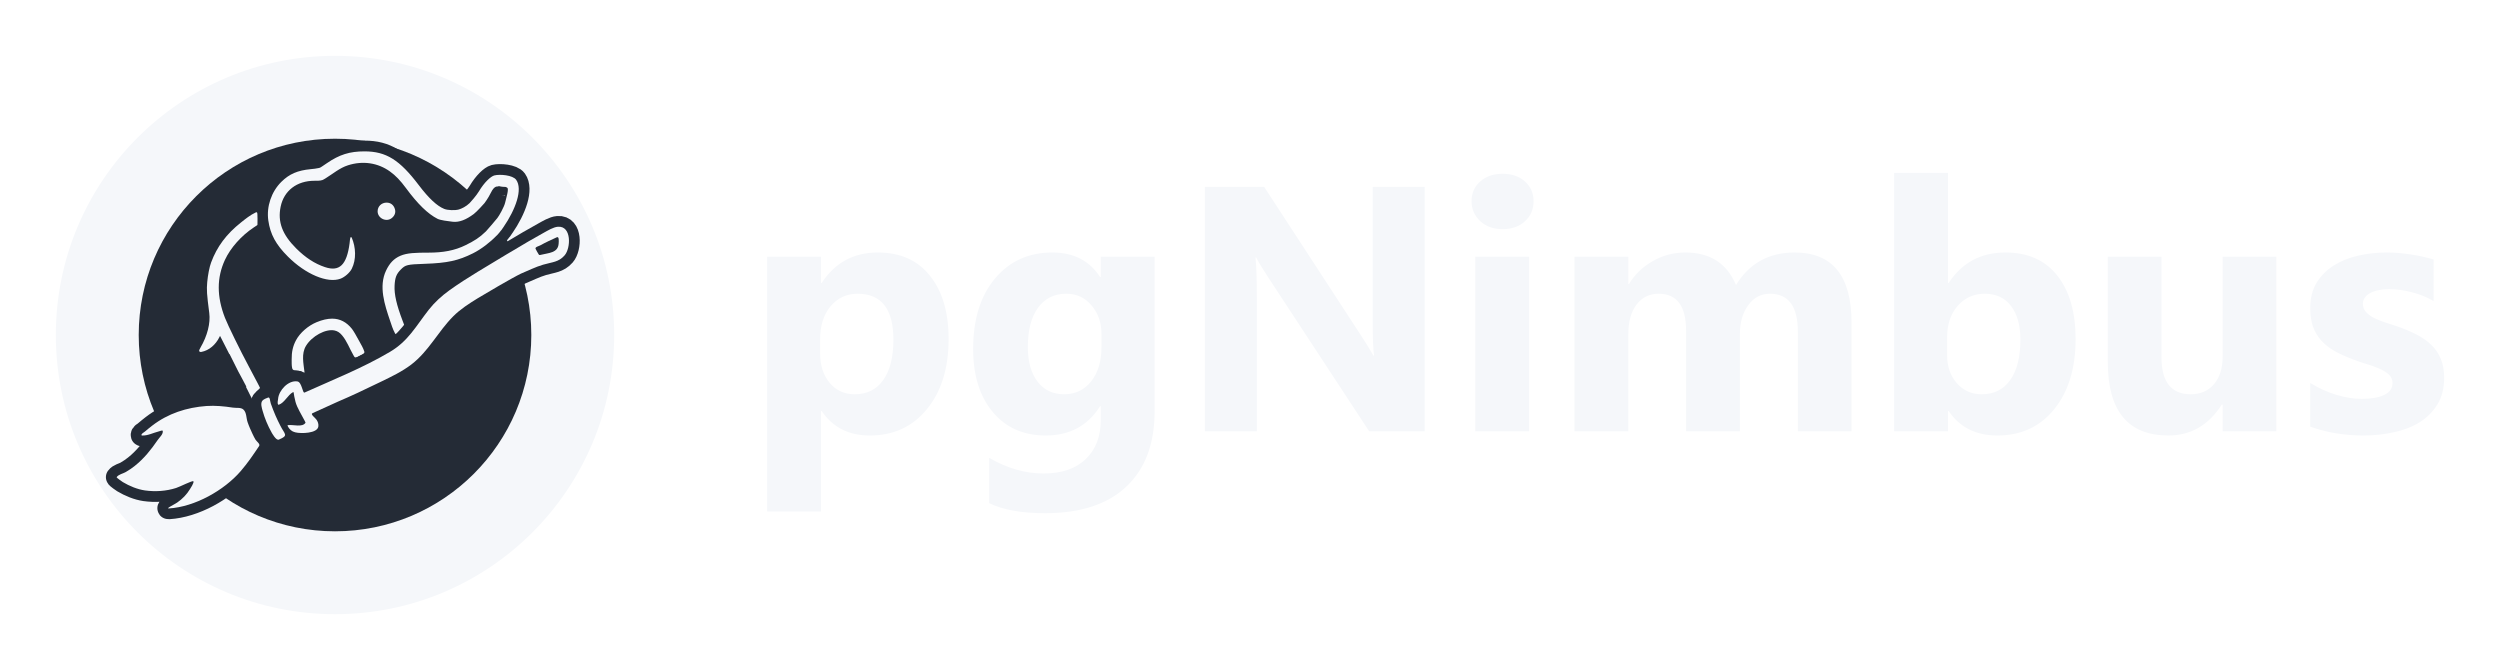
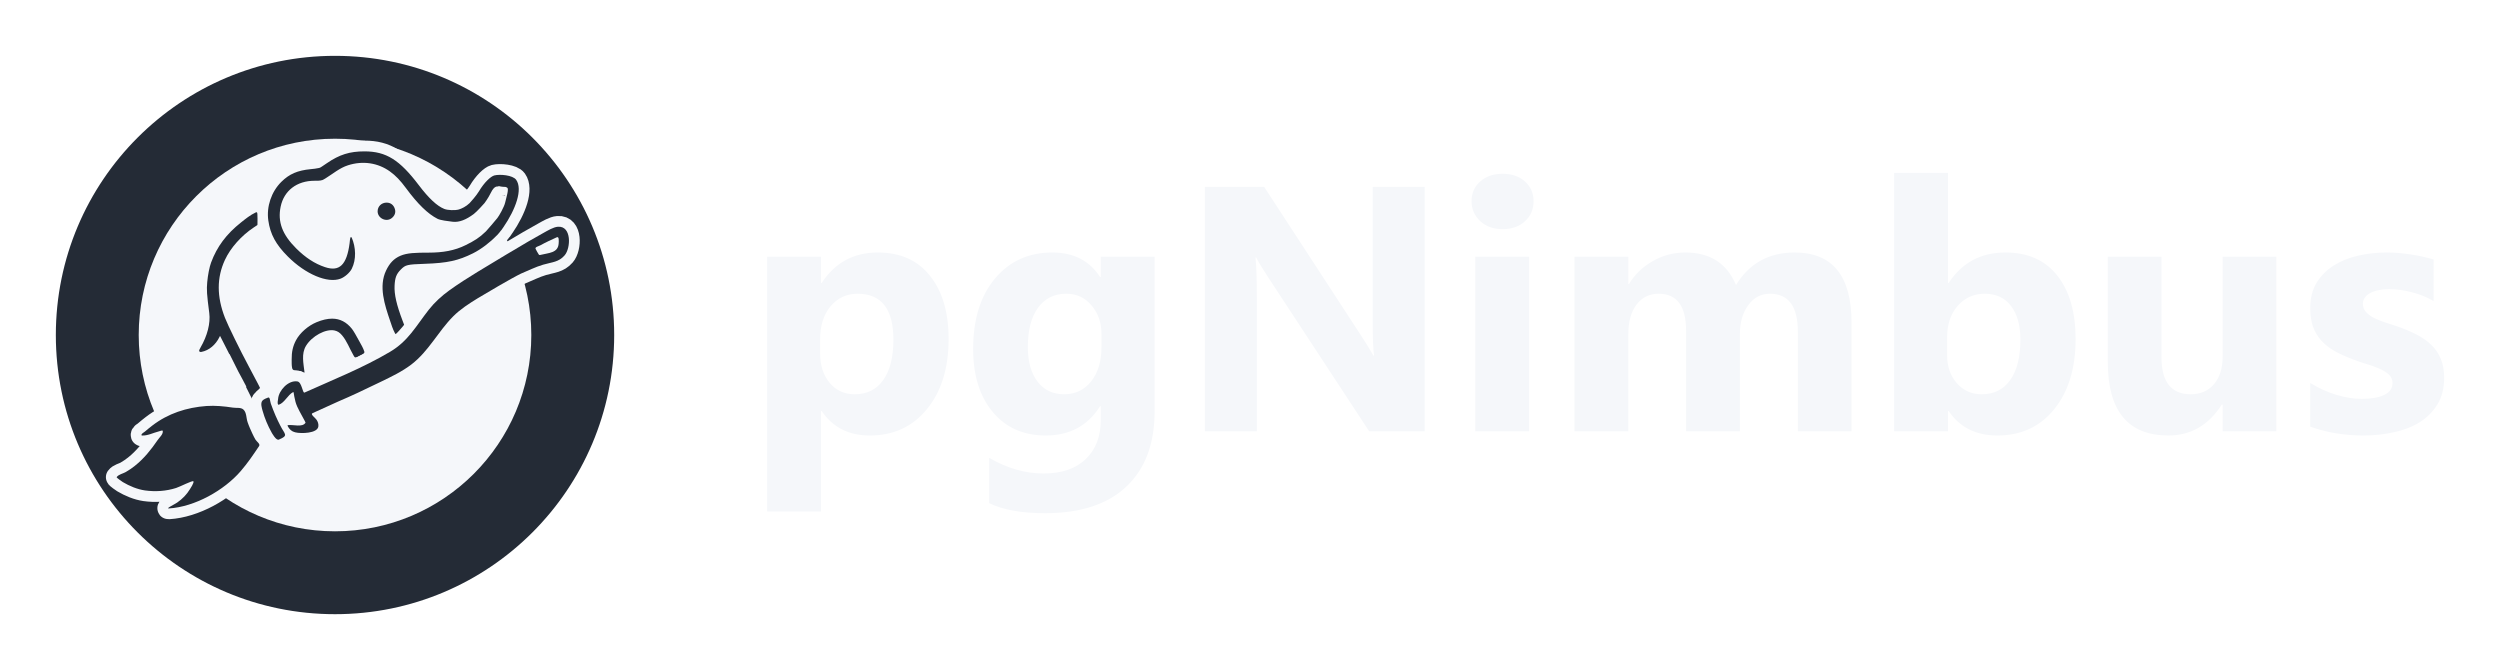
<svg xmlns="http://www.w3.org/2000/svg" width="1074.59" height="288" viewBox="-24 -24 1074.59 288" version="1.1" id="svg8">
  <defs id="defs8" />
  <g transform="scale(0.234375)" id="g8">
    <g id="base">
-       <circle fill="#F5F7FA" cx="512" cy="512" r="512" id="circle1" />
-       <circle fill="#242B36" cx="512" cy="512" r="360" id="circle2" />
+       <circle fill="#242B36" cx="512" cy="512" r="512" id="circle1" />
+       <circle fill="#F5F7FA" cx="512" cy="512" r="360" id="circle2" />
    </g>
    <g id="mascot-elephant">
-       <g id="elephant-clearance" fill="#242B36" stroke="#242B36" stroke-width="39.451" stroke-linejoin="round" stroke-linecap="round">
+       <g id="elephant-clearance" fill="#F5F7FA" stroke="#F5F7FA" stroke-width="39.451" stroke-linejoin="round" stroke-linecap="round">
        <path d="M566.17,175.21C538.94,175.18 519.93,181.16 497.03,196.94C494.32,198.82 491.55,200.68 489.29,202.16C487.16,203.56 485.18,205.12 482.67,205.68C477.69,206.78 472.57,207.35 467.5,207.82C443.29,210.14 428.23,216.62 413.58,231.1C395.36,249.12 386.06,276.45 389.67,301.88C393.27,327.31 403.49,346.11 425.73,368.29C441.89,384.42 459.98,396.71 477.02,403.9C494.06,411.07 510.09,413.2 522.13,408.69C529.88,405.78 539.21,397.58 542.74,390.5C551.32,373.37 550.19,350.99 542.73,333.57C542.3,332.66 540.68,331.72 540.34,333.25C539.27,336.46 539.19,340.17 538.77,343.51C536.19,363.67 531.37,376.93 524.09,383.92C516.81,390.9 507.02,391.96 493.5,387.45C474.91,381.24 457.9,370.2 440.9,353.27C415.19,327.68 406.56,304.44 412.28,276.69C418.32,247.32 441.99,229.12 474.29,229.12C478.91,229.12 484.36,229.3 488.81,227.82C488.81,227.82 488.83,227.82 488.83,227.82C490.14,227.37 492.27,226.15 495.02,224.43C508.47,216.1 520.49,205.63 535.82,200.72C563.04,192.03 590.6,196.12 612.79,212.09C623.19,219.58 631.72,228.44 642.29,242.78C663.51,271.58 682.25,289.88 699.99,298.89C705.28,301.59 719.48,303.3 727.7,304.27C739.87,305.69 752.38,300.57 766.46,290.12C772.18,285.88 786.12,270.16 786.12,270.13C786.12,270.13 792.91,261.25 797.75,251.25C804.75,236.75 810.13,240.31 811.57,239.48C813.11,238.6 810.79,238.55 814.18,239.33C819.48,240.56 824.02,240.24 824.89,240.43C826.71,240.81 825.94,241.11 827.75,241.89C831.48,243.5 826.01,260.45 823.96,269.4C822.19,277.13 812.87,293.68 809.72,297.51C806.04,301.97 791.45,319.33 788.8,321.92C776.46,333.94 767.59,339.12 752.03,346.94C731.31,357.34 709.42,360.92 683.94,360.93C659.73,360.93 644.23,361.41 631.97,366.66C619.71,371.9 611.95,380.57 605.69,393.67C591.67,422.96 603.19,456.96 612.96,485.78C615.51,493.3 617.91,501.23 621.7,508.26C622.62,509.99 623.74,511.55 625.66,509.96C628.1,508 630.31,505.73 632.5,503.51C632.5,503.51 639.36,496.58 639.36,496.58C639.67,496.28 639.76,495.83 639.6,495.42C639.6,495.42 635.77,485.39 635.77,485.39C635.77,485.39 635.77,485.38 635.77,485.38C624.88,456.8 620.46,437.32 621.24,421.59C621.95,406.77 624.57,400.03 632.69,391.92C637.15,387.46 639.87,385.23 645.68,383.84C651.48,382.44 660.45,381.96 676.89,381.4C718.07,380.01 738.08,375.63 765.05,362.17C780.04,354.68 796.71,341.88 808.25,329.73C808.36,329.72 808.48,329.67 808.57,329.63C808.57,329.63 810.28,327.79 810.28,327.79C810.28,327.79 810.32,327.76 810.32,327.76C810.32,327.76 813.54,324.02 813.54,324.02C813.55,324.01 813.56,323.99 813.57,323.98C813.57,323.98 816.31,320.42 816.31,320.42C817.45,319.66 818.41,317.56 819.3,316.47C819.86,315.76 820.73,314.57 820.72,314.44C843.39,281.58 856.63,244.73 844.24,227.36C838.02,218.67 814.32,216.75 804.24,219.33C797.6,221.03 785.58,232.26 776.08,248.32C771.39,256.25 760.3,268.69 758.88,270.07C752.38,276.39 744.07,280.39 738.91,281.82C731.92,283.73 718.75,283.31 712.35,280.74C699.26,275.52 684.05,261.42 665.7,237.23C648.08,213.98 633.13,198.5 617.58,188.79C602.04,179.09 585.9,175.23 566.17,175.21Z" id="path2" />
        <path d="M368.01,286.84C367.25,286.84 366.89,287.09 366.2,287.42C356.64,291.91 347.9,298.95 339.69,305.49C312.69,326.95 295.6,349.82 284.75,379.05C281.71,387.26 278.86,401.75 277.66,414.87C276.37,429.2 276.87,436.9 281.38,471.63C283.79,490.22 277.99,513.28 265.3,535.05C264.25,536.83 263.5,538.23 263.09,539.38C262.07,542.08 263.97,543.53 266.73,543.04C281.44,540.29 293.08,529.53 299.67,516.47C299.67,516.47 301.13,513.58 301.13,513.58C301.13,513.58 316.01,542.77 316.01,542.77C316.69,544.12 317.38,545.48 318.07,546.83C318.07,546.83 318.56,546.83 318.56,546.83C318.56,546.83 334.51,578.72 334.51,578.72C334.51,578.72 334.51,578.73 334.51,578.73C339.32,587.87 344.5,596.83 349.1,606.09C349.58,607.03 349.76,607.21 348.63,606.96C348.63,606.96 360.31,630.33 360.31,630.33C360.31,630.33 360.48,630.14 360.48,630.14C360.66,629.83 360.61,629.87 360.64,629.77C362.43,624.4 364.53,619.15 368.62,615.09C368.62,615.09 374.01,609.71 374.01,609.71C374.34,609.37 374.43,608.87 374.21,608.44C374.21,608.44 370.79,601.64 370.79,601.64C370.79,601.64 370.79,601.63 370.79,601.63C368.88,597.83 361.42,583.73 354.16,570.18C337.97,539.98 315.53,494.2 310.19,480.5C295,441.54 295,406.94 310.09,374.29C320.27,352.25 340.21,329.79 363.07,314.68C363.07,314.68 369.29,310.58 369.29,310.58C369.59,310.37 369.78,310.04 369.78,309.67C369.78,309.67 369.87,298.8 369.87,298.8C369.89,295.79 369.81,293.06 369.67,291.04C369.6,289.91 369.69,286.84 368.01,286.84Z" id="path3" />
        <path d="M506.78,482C498.13,481.98 488.63,484.18 478.15,488.53C462.71,494.91 447.69,508.04 440.53,521.47C434.74,532.33 432.36,542.94 432.51,557C432.56,562.06 432.32,567.59 433.36,572.58C434.38,577.1 438.31,577.05 442.36,577.46C442.36,577.46 442.36,577.45 442.36,577.45C445.15,577.72 449.27,578.02 451.64,579.71C452.63,580.4 456.01,582.63 456.01,579.98C454.25,564.14 449.94,546.49 458.76,531.9C464.16,522.95 473.22,514.99 482.94,509.74C492.67,504.48 503.04,501.99 510.88,503.63C516.18,504.74 520.38,507.17 524.88,512.5C533.88,523.14 538.53,536.56 545.45,548.5C546.15,549.71 547.6,553.11 549.32,553.15C549.32,553.15 549.33,553.15 549.33,553.15C552.44,553.2 555.93,550.77 558.55,549.39C560.81,548.2 566.84,545.93 565.82,542.57C563.77,535.82 559.81,529.51 556.49,523.35C551.43,513.94 545.83,504.22 543.07,500.76C533.19,488.33 521.2,482.03 506.78,482Z" id="path4" />
        <path d="M606.61,269.19C597.3,269.2 590.14,276.11 590.14,285.16C590.14,297.99 606.23,305.7 616.25,297.42C616.25,297.42 616.27,297.42 616.27,297.42C621.59,293.03 623.63,287.35 621.92,281.29C619.84,273.91 614.41,269.19 606.61,269.19Z" id="path5" />
      </g>
-       <path id="elephant-head" fill="#F5F7FA" d="M566.17,175.21C538.94,175.18 519.93,181.16 497.03,196.94C494.32,198.82 491.55,200.68 489.29,202.16C487.16,203.56 485.18,205.12 482.67,205.68C477.69,206.78 472.57,207.35 467.5,207.82C443.29,210.14 428.23,216.62 413.58,231.1C395.36,249.12 386.06,276.45 389.67,301.88C393.27,327.31 403.49,346.11 425.73,368.29C441.89,384.42 459.98,396.71 477.02,403.9C494.06,411.07 510.09,413.2 522.13,408.69C529.88,405.78 539.21,397.58 542.74,390.5C551.32,373.37 550.19,350.99 542.73,333.57C542.3,332.66 540.68,331.72 540.34,333.25C539.27,336.46 539.19,340.17 538.77,343.51C536.19,363.67 531.37,376.93 524.09,383.92C516.81,390.9 507.02,391.96 493.5,387.45C474.91,381.24 457.9,370.2 440.9,353.27C415.19,327.68 406.56,304.44 412.28,276.69C418.32,247.32 441.99,229.12 474.29,229.12C478.91,229.12 484.36,229.3 488.81,227.82C488.81,227.82 488.83,227.82 488.83,227.82C490.14,227.37 492.27,226.15 495.02,224.43C508.47,216.1 520.49,205.63 535.82,200.72C563.04,192.03 590.6,196.12 612.79,212.09C623.19,219.58 631.72,228.44 642.29,242.78C663.51,271.58 682.25,289.88 699.99,298.89C705.28,301.59 719.48,303.3 727.7,304.27C739.87,305.69 752.38,300.57 766.46,290.12C772.18,285.88 786.12,270.16 786.12,270.13C786.12,270.13 792.91,261.25 797.75,251.25C804.75,236.75 810.13,240.31 811.57,239.48C813.11,238.6 810.79,238.55 814.18,239.33C819.48,240.56 824.02,240.24 824.89,240.43C826.71,240.81 825.94,241.11 827.75,241.89C831.48,243.5 826.01,260.45 823.96,269.4C822.19,277.13 812.87,293.68 809.72,297.51C806.04,301.97 791.45,319.33 788.8,321.92C776.46,333.94 767.59,339.12 752.03,346.94C731.31,357.34 709.42,360.92 683.94,360.93C659.73,360.93 644.23,361.41 631.97,366.66C619.71,371.9 611.95,380.57 605.69,393.67C591.67,422.96 603.19,456.96 612.96,485.78C615.51,493.3 617.91,501.23 621.7,508.26C622.62,509.99 623.74,511.55 625.66,509.96C628.1,508 630.31,505.73 632.5,503.51C632.5,503.51 639.36,496.58 639.36,496.58C639.67,496.28 639.76,495.83 639.6,495.42C639.6,495.42 635.77,485.39 635.77,485.39C635.77,485.39 635.77,485.38 635.77,485.38C624.88,456.8 620.46,437.32 621.24,421.59C621.95,406.77 624.57,400.03 632.69,391.92C637.15,387.46 639.87,385.23 645.68,383.84C651.48,382.44 660.45,381.96 676.89,381.4C718.07,380.01 738.08,375.63 765.05,362.17C780.04,354.68 796.71,341.88 808.25,329.73C808.36,329.72 808.48,329.67 808.57,329.63C808.57,329.63 810.28,327.79 810.28,327.79C810.28,327.79 810.32,327.76 810.32,327.76C810.32,327.76 813.54,324.02 813.54,324.02C813.55,324.01 813.56,323.99 813.57,323.98C813.57,323.98 816.31,320.42 816.31,320.42C817.45,319.66 818.41,317.56 819.3,316.47C819.86,315.76 820.73,314.57 820.72,314.44C843.39,281.58 856.63,244.73 844.24,227.36C838.02,218.67 814.32,216.75 804.24,219.33C797.6,221.03 785.58,232.26 776.08,248.32C771.39,256.25 760.3,268.69 758.88,270.07C752.38,276.39 744.07,280.39 738.91,281.82C731.92,283.73 718.75,283.31 712.35,280.74C699.26,275.52 684.05,261.42 665.7,237.23C648.08,213.98 633.13,198.5 617.58,188.79C602.04,179.09 585.9,175.23 566.17,175.21Z" />
-       <path id="elephant-haunch" fill="#F5F7FA" d="M368.01,286.84C367.25,286.84 366.89,287.09 366.2,287.42C356.64,291.91 347.9,298.95 339.69,305.49C312.69,326.95 295.6,349.82 284.75,379.05C281.71,387.26 278.86,401.75 277.66,414.87C276.37,429.2 276.87,436.9 281.38,471.63C283.79,490.22 277.99,513.28 265.3,535.05C264.25,536.83 263.5,538.23 263.09,539.38C262.07,542.08 263.97,543.53 266.73,543.04C281.44,540.29 293.08,529.53 299.67,516.47C299.67,516.47 301.13,513.58 301.13,513.58C301.13,513.58 316.01,542.77 316.01,542.77C316.69,544.12 317.38,545.48 318.07,546.83C318.07,546.83 318.56,546.83 318.56,546.83C318.56,546.83 334.51,578.72 334.51,578.72C334.51,578.72 334.51,578.73 334.51,578.73C339.32,587.87 344.5,596.83 349.1,606.09C349.58,607.03 349.76,607.21 348.63,606.96C348.63,606.96 360.31,630.33 360.31,630.33C360.31,630.33 360.48,630.14 360.48,630.14C360.66,629.83 360.61,629.87 360.64,629.77C362.43,624.4 364.53,619.15 368.62,615.09C368.62,615.09 374.01,609.71 374.01,609.71C374.34,609.37 374.43,608.87 374.21,608.44C374.21,608.44 370.79,601.64 370.79,601.64C370.79,601.64 370.79,601.63 370.79,601.63C368.88,597.83 361.42,583.73 354.16,570.18C337.97,539.98 315.53,494.2 310.19,480.5C295,441.54 295,406.94 310.09,374.29C320.27,352.25 340.21,329.79 363.07,314.68C363.07,314.68 369.29,310.58 369.29,310.58C369.59,310.37 369.78,310.04 369.78,309.67C369.78,309.67 369.87,298.8 369.87,298.8C369.89,295.79 369.81,293.06 369.67,291.04C369.6,289.91 369.69,286.84 368.01,286.84Z" />
-       <path id="elephant-foreleg" fill="#F5F7FA" d="M506.78,482C498.13,481.98 488.63,484.18 478.15,488.53C462.71,494.91 447.69,508.04 440.53,521.47C434.74,532.33 432.36,542.94 432.51,557C432.56,562.06 432.32,567.59 433.36,572.58C434.38,577.1 438.31,577.05 442.36,577.46C442.36,577.46 442.36,577.45 442.36,577.45C445.15,577.72 449.27,578.02 451.64,579.71C452.63,580.4 456.01,582.63 456.01,579.98C454.25,564.14 449.94,546.49 458.76,531.9C464.16,522.95 473.22,514.99 482.94,509.74C492.67,504.48 503.04,501.99 510.88,503.63C516.18,504.74 520.38,507.17 524.88,512.5C533.88,523.14 538.53,536.56 545.45,548.5C546.15,549.71 547.6,553.11 549.32,553.15C549.32,553.15 549.33,553.15 549.33,553.15C552.44,553.2 555.93,550.77 558.55,549.39C560.81,548.2 566.84,545.93 565.82,542.57C563.77,535.82 559.81,529.51 556.49,523.35C551.43,513.94 545.83,504.22 543.07,500.76C533.19,488.33 521.2,482.03 506.78,482Z" />
-       <path id="elephant-eye" fill="#F5F7FA" d="M606.61,269.19C597.3,269.2 590.14,276.11 590.14,285.16C590.14,297.99 606.23,305.7 616.25,297.42C616.25,297.42 616.27,297.42 616.27,297.42C621.59,293.03 623.63,287.35 621.92,281.29C619.84,273.91 614.41,269.19 606.61,269.19Z" />
+       <path id="elephant-head" fill="#242B36" d="M566.17,175.21C538.94,175.18 519.93,181.16 497.03,196.94C494.32,198.82 491.55,200.68 489.29,202.16C487.16,203.56 485.18,205.12 482.67,205.68C477.69,206.78 472.57,207.35 467.5,207.82C443.29,210.14 428.23,216.62 413.58,231.1C395.36,249.12 386.06,276.45 389.67,301.88C393.27,327.31 403.49,346.11 425.73,368.29C441.89,384.42 459.98,396.71 477.02,403.9C494.06,411.07 510.09,413.2 522.13,408.69C529.88,405.78 539.21,397.58 542.74,390.5C551.32,373.37 550.19,350.99 542.73,333.57C542.3,332.66 540.68,331.72 540.34,333.25C539.27,336.46 539.19,340.17 538.77,343.51C536.19,363.67 531.37,376.93 524.09,383.92C516.81,390.9 507.02,391.96 493.5,387.45C474.91,381.24 457.9,370.2 440.9,353.27C415.19,327.68 406.56,304.44 412.28,276.69C418.32,247.32 441.99,229.12 474.29,229.12C478.91,229.12 484.36,229.3 488.81,227.82C488.81,227.82 488.83,227.82 488.83,227.82C490.14,227.37 492.27,226.15 495.02,224.43C508.47,216.1 520.49,205.63 535.82,200.72C563.04,192.03 590.6,196.12 612.79,212.09C623.19,219.58 631.72,228.44 642.29,242.78C663.51,271.58 682.25,289.88 699.99,298.89C705.28,301.59 719.48,303.3 727.7,304.27C739.87,305.69 752.38,300.57 766.46,290.12C772.18,285.88 786.12,270.16 786.12,270.13C786.12,270.13 792.91,261.25 797.75,251.25C804.75,236.75 810.13,240.31 811.57,239.48C813.11,238.6 810.79,238.55 814.18,239.33C819.48,240.56 824.02,240.24 824.89,240.43C826.71,240.81 825.94,241.11 827.75,241.89C831.48,243.5 826.01,260.45 823.96,269.4C822.19,277.13 812.87,293.68 809.72,297.51C806.04,301.97 791.45,319.33 788.8,321.92C776.46,333.94 767.59,339.12 752.03,346.94C731.31,357.34 709.42,360.92 683.94,360.93C659.73,360.93 644.23,361.41 631.97,366.66C619.71,371.9 611.95,380.57 605.69,393.67C591.67,422.96 603.19,456.96 612.96,485.78C615.51,493.3 617.91,501.23 621.7,508.26C622.62,509.99 623.74,511.55 625.66,509.96C628.1,508 630.31,505.73 632.5,503.51C632.5,503.51 639.36,496.58 639.36,496.58C639.67,496.28 639.76,495.83 639.6,495.42C639.6,495.42 635.77,485.39 635.77,485.39C635.77,485.39 635.77,485.38 635.77,485.38C624.88,456.8 620.46,437.32 621.24,421.59C621.95,406.77 624.57,400.03 632.69,391.92C637.15,387.46 639.87,385.23 645.68,383.84C651.48,382.44 660.45,381.96 676.89,381.4C718.07,380.01 738.08,375.63 765.05,362.17C780.04,354.68 796.71,341.88 808.25,329.73C808.36,329.72 808.48,329.67 808.57,329.63C808.57,329.63 810.28,327.79 810.28,327.79C810.28,327.79 810.32,327.76 810.32,327.76C810.32,327.76 813.54,324.02 813.54,324.02C813.55,324.01 813.56,323.99 813.57,323.98C813.57,323.98 816.31,320.42 816.31,320.42C817.45,319.66 818.41,317.56 819.3,316.47C819.86,315.76 820.73,314.57 820.72,314.44C843.39,281.58 856.63,244.73 844.24,227.36C838.02,218.67 814.32,216.75 804.24,219.33C797.6,221.03 785.58,232.26 776.08,248.32C771.39,256.25 760.3,268.69 758.88,270.07C752.38,276.39 744.07,280.39 738.91,281.82C731.92,283.73 718.75,283.31 712.35,280.74C699.26,275.52 684.05,261.42 665.7,237.23C648.08,213.98 633.13,198.5 617.58,188.79C602.04,179.09 585.9,175.23 566.17,175.21Z" />
+       <path id="elephant-haunch" fill="#242B36" d="M368.01,286.84C367.25,286.84 366.89,287.09 366.2,287.42C356.64,291.91 347.9,298.95 339.69,305.49C312.69,326.95 295.6,349.82 284.75,379.05C281.71,387.26 278.86,401.75 277.66,414.87C276.37,429.2 276.87,436.9 281.38,471.63C283.79,490.22 277.99,513.28 265.3,535.05C264.25,536.83 263.5,538.23 263.09,539.38C262.07,542.08 263.97,543.53 266.73,543.04C281.44,540.29 293.08,529.53 299.67,516.47C299.67,516.47 301.13,513.58 301.13,513.58C301.13,513.58 316.01,542.77 316.01,542.77C316.69,544.12 317.38,545.48 318.07,546.83C318.07,546.83 318.56,546.83 318.56,546.83C318.56,546.83 334.51,578.72 334.51,578.72C334.51,578.72 334.51,578.73 334.51,578.73C339.32,587.87 344.5,596.83 349.1,606.09C349.58,607.03 349.76,607.21 348.63,606.96C348.63,606.96 360.31,630.33 360.31,630.33C360.31,630.33 360.48,630.14 360.48,630.14C360.66,629.83 360.61,629.87 360.64,629.77C362.43,624.4 364.53,619.15 368.62,615.09C368.62,615.09 374.01,609.71 374.01,609.71C374.34,609.37 374.43,608.87 374.21,608.44C374.21,608.44 370.79,601.64 370.79,601.64C370.79,601.64 370.79,601.63 370.79,601.63C368.88,597.83 361.42,583.73 354.16,570.18C337.97,539.98 315.53,494.2 310.19,480.5C295,441.54 295,406.94 310.09,374.29C320.27,352.25 340.21,329.79 363.07,314.68C363.07,314.68 369.29,310.58 369.29,310.58C369.59,310.37 369.78,310.04 369.78,309.67C369.78,309.67 369.87,298.8 369.87,298.8C369.89,295.79 369.81,293.06 369.67,291.04C369.6,289.91 369.69,286.84 368.01,286.84Z" />
+       <path id="elephant-foreleg" fill="#242B36" d="M506.78,482C498.13,481.98 488.63,484.18 478.15,488.53C462.71,494.91 447.69,508.04 440.53,521.47C434.74,532.33 432.36,542.94 432.51,557C432.56,562.06 432.32,567.59 433.36,572.58C434.38,577.1 438.31,577.05 442.36,577.46C442.36,577.46 442.36,577.45 442.36,577.45C445.15,577.72 449.27,578.02 451.64,579.71C452.63,580.4 456.01,582.63 456.01,579.98C454.25,564.14 449.94,546.49 458.76,531.9C464.16,522.95 473.22,514.99 482.94,509.74C492.67,504.48 503.04,501.99 510.88,503.63C516.18,504.74 520.38,507.17 524.88,512.5C533.88,523.14 538.53,536.56 545.45,548.5C546.15,549.71 547.6,553.11 549.32,553.15C549.32,553.15 549.33,553.15 549.33,553.15C552.44,553.2 555.93,550.77 558.55,549.39C560.81,548.2 566.84,545.93 565.82,542.57C563.77,535.82 559.81,529.51 556.49,523.35C551.43,513.94 545.83,504.22 543.07,500.76C533.19,488.33 521.2,482.03 506.78,482Z" />
+       <path id="elephant-eye" fill="#242B36" d="M606.61,269.19C597.3,269.2 590.14,276.11 590.14,285.16C590.14,297.99 606.23,305.7 616.25,297.42C616.25,297.42 616.27,297.42 616.27,297.42C621.59,293.03 623.63,287.35 621.92,281.29C619.84,273.91 614.41,269.19 606.61,269.19Z" />
    </g>
    <g id="brand-broom">
-       <g id="broom-clearance" fill="#242B36" stroke="#242B36" stroke-width="39.451" stroke-linejoin="round" stroke-linecap="round">
+       <g id="broom-clearance" fill="#F5F7FA" stroke="#F5F7FA" stroke-width="39.451" stroke-linejoin="round" stroke-linecap="round">
        <path d="M276.34,642.18C239.95,644.85 205.82,655.79 176.63,678.28C172.09,681.73 167.75,685.38 163.42,689.03C161.15,691.1 156.22,692.98 157.2,695.93C157.3,696.23 157.69,696.33 157.99,696.33C168.45,696.82 178.51,691.4 188.66,688.83C191.13,688.24 196.06,685.78 196.16,688.24C196.65,694.55 190.24,699.48 186.69,704.71C174.56,722.47 161.64,738.64 144.77,752.05C139.55,756.29 134.22,759.75 128.4,763.2C122.78,766.45 115.29,767.44 111.54,772.67C110.85,773.65 121.79,781.05 122.88,781.74C134.91,788.94 149.51,795.05 163.42,797.03C182.55,799.69 201.98,798.41 220.42,792.59C227.72,790.32 250.5,778.39 252.28,780.26C254.15,782.43 246.36,794.07 246.06,794.56C240.15,804.42 232.06,812.71 222.59,819.22C217.46,822.77 200.99,830.46 207.3,830.07C254.65,827.21 308.4,797.13 338.97,761.72C352.39,746.04 360.97,733.22 372.8,715.66C375.37,711.81 368.36,707.57 366,703.63C362.64,698.01 358.01,687.55 355.94,682.82C354.46,679.17 352.88,675.52 351.69,671.87C349.03,664.27 350.02,654.61 344.3,648.99C339.56,644.25 331.18,646.23 324.57,645.14C308.89,642.68 292.22,641.1 276.34,642.18Z" id="path6" />
        <path d="M852.92,399.46C835.76,407.75 785.06,437.73 774.02,444.43C758.14,454.2 741.86,464.55 728.65,477.87C700.84,505.88 684.17,541.29 652.31,565.84C635.35,578.86 615.52,588.33 596.39,597.6C511.27,638.53 563.25,612.89 470.64,655.4C466.4,657.37 475.47,663.58 478.14,667.43C480.6,670.98 481.98,675.22 481.49,679.46C480.11,692.78 449.14,692.98 439.67,690.61C437.8,690.21 435.92,689.42 434.15,688.64C431.98,687.55 430,685.78 428.43,683.9C424.38,678.77 424.78,677.39 425.37,677.29C436.22,675.91 451.8,681.93 457.92,672.95C458.51,672.07 446.97,653.13 442.73,643.37C439.67,636.36 439.18,633.5 437.3,624.73C436.81,622.56 436.71,620.29 436.22,618.12C436.02,617.53 435.82,616.34 435.23,616.64C425.07,622.06 419.65,636.17 409,639.82C408.6,639.91 408.11,640.01 407.91,639.72C405.74,636.96 407.32,632.62 407.62,629.06C408.8,613.58 426.36,594.55 442.93,597.11C451.41,598.39 452.29,619.2 456.14,617.53C507.62,594.35 563.65,572.06 612.86,542.86C646.2,523.14 659.81,496.61 683.87,465.74C694.23,452.52 707.74,440.09 721.35,430.33C755.08,406.07 791.28,385.85 826.59,364.15C828.36,363.07 836.65,358.23 838.32,357.25C853.02,348.27 879.84,332.59 895.62,324.01C901.64,320.76 912.49,314.05 920.68,313.46C946.22,311.39 944.64,352.81 933,366.03C921.96,378.55 910.71,378.06 893.46,383.09C879.15,387.33 866.63,393.84 852.92,399.46Z" id="path7" />
        <path d="M389.27,626.7C386.9,627.59 381.09,629.66 378.82,632.42C374.77,637.15 378.03,646.62 379.21,651.06C382.96,664.47 388.78,678.38 395.58,690.51C396.37,691.79 403.87,705.99 409,703.82C427.34,696.13 419.95,694.55 411.76,678.38C408.6,672.26 405.64,666.05 402.88,659.74C399.83,652.54 396.87,645.24 394.3,637.84C392.63,633.01 392.92,625.32 389.27,626.7Z" id="path8" />
      </g>
-       <path id="broom-bristles" fill="#F5F7FA" d="M276.34,642.18C239.95,644.85 205.82,655.79 176.63,678.28C172.09,681.73 167.75,685.38 163.42,689.03C161.15,691.1 156.22,692.98 157.2,695.93C157.3,696.23 157.69,696.33 157.99,696.33C168.45,696.82 178.51,691.4 188.66,688.83C191.13,688.24 196.06,685.78 196.16,688.24C196.65,694.55 190.24,699.48 186.69,704.71C174.56,722.47 161.64,738.64 144.77,752.05C139.55,756.29 134.22,759.75 128.4,763.2C122.78,766.45 115.29,767.44 111.54,772.67C110.85,773.65 121.79,781.05 122.88,781.74C134.91,788.94 149.51,795.05 163.42,797.03C182.55,799.69 201.98,798.41 220.42,792.59C227.72,790.32 250.5,778.39 252.28,780.26C254.15,782.43 246.36,794.07 246.06,794.56C240.15,804.42 232.06,812.71 222.59,819.22C217.46,822.77 200.99,830.46 207.3,830.07C254.65,827.21 308.4,797.13 338.97,761.72C352.39,746.04 360.97,733.22 372.8,715.66C375.37,711.81 368.36,707.57 366,703.63C362.64,698.01 358.01,687.55 355.94,682.82C354.46,679.17 352.88,675.52 351.69,671.87C349.03,664.27 350.02,654.61 344.3,648.99C339.56,644.25 331.18,646.23 324.57,645.14C308.89,642.68 292.22,641.1 276.34,642.18Z" />
-       <path id="broom-handle" fill="#F5F7FA" d="M852.92,399.46C835.76,407.75 785.06,437.73 774.02,444.43C758.14,454.2 741.86,464.55 728.65,477.87C700.84,505.88 684.17,541.29 652.31,565.84C635.35,578.86 615.52,588.33 596.39,597.6C511.27,638.53 563.25,612.89 470.64,655.4C466.4,657.37 475.47,663.58 478.14,667.43C480.6,670.98 481.98,675.22 481.49,679.46C480.11,692.78 449.14,692.98 439.67,690.61C437.8,690.21 435.92,689.42 434.15,688.64C431.98,687.55 430,685.78 428.43,683.9C424.38,678.77 424.78,677.39 425.37,677.29C436.22,675.91 451.8,681.93 457.92,672.95C458.51,672.07 446.97,653.13 442.73,643.37C439.67,636.36 439.18,633.5 437.3,624.73C436.81,622.56 436.71,620.29 436.22,618.12C436.02,617.53 435.82,616.34 435.23,616.64C425.07,622.06 419.65,636.17 409,639.82C408.6,639.91 408.11,640.01 407.91,639.72C405.74,636.96 407.32,632.62 407.62,629.06C408.8,613.58 426.36,594.55 442.93,597.11C451.41,598.39 452.29,619.2 456.14,617.53C507.62,594.35 563.65,572.06 612.86,542.86C646.2,523.14 659.81,496.61 683.87,465.74C694.23,452.52 707.74,440.09 721.35,430.33C755.08,406.07 791.28,385.85 826.59,364.15C828.36,363.07 836.65,358.23 838.32,357.25C853.02,348.27 879.84,332.59 895.62,324.01C901.64,320.76 912.49,314.05 920.68,313.46C946.22,311.39 944.64,352.81 933,366.03C921.96,378.55 910.71,378.06 893.46,383.09C879.15,387.33 866.63,393.84 852.92,399.46Z" />
-       <path id="broom-ferrule" fill="#F5F7FA" d="M389.27,626.7C386.9,627.59 381.09,629.66 378.82,632.42C374.77,637.15 378.03,646.62 379.21,651.06C382.96,664.47 388.78,678.38 395.58,690.51C396.37,691.79 403.87,705.99 409,703.82C427.34,696.13 419.95,694.55 411.76,678.38C408.6,672.26 405.64,666.05 402.88,659.74C399.83,652.54 396.87,645.24 394.3,637.84C392.63,633.01 392.92,625.32 389.27,626.7Z" />
-       <path id="broom-grip-slot" fill="#242B36" d="M918.7,332.79C910.62,336.44 897.5,342.45 889.02,347.29C885.76,349.16 878.27,350.54 879.84,353.99C881.42,357.35 883.4,360.6 885.37,363.86C886.45,365.63 887.14,365.53 889.02,365.04C903.71,361.29 921.07,361.78 922.16,344.13C922.45,339.49 923.14,330.72 918.7,332.79Z" />
+       <path id="broom-bristles" fill="#242B36" d="M276.34,642.18C239.95,644.85 205.82,655.79 176.63,678.28C172.09,681.73 167.75,685.38 163.42,689.03C161.15,691.1 156.22,692.98 157.2,695.93C157.3,696.23 157.69,696.33 157.99,696.33C168.45,696.82 178.51,691.4 188.66,688.83C191.13,688.24 196.06,685.78 196.16,688.24C196.65,694.55 190.24,699.48 186.69,704.71C174.56,722.47 161.64,738.64 144.77,752.05C139.55,756.29 134.22,759.75 128.4,763.2C122.78,766.45 115.29,767.44 111.54,772.67C110.85,773.65 121.79,781.05 122.88,781.74C134.91,788.94 149.51,795.05 163.42,797.03C182.55,799.69 201.98,798.41 220.42,792.59C227.72,790.32 250.5,778.39 252.28,780.26C254.15,782.43 246.36,794.07 246.06,794.56C240.15,804.42 232.06,812.71 222.59,819.22C217.46,822.77 200.99,830.46 207.3,830.07C254.65,827.21 308.4,797.13 338.97,761.72C352.39,746.04 360.97,733.22 372.8,715.66C375.37,711.81 368.36,707.57 366,703.63C362.64,698.01 358.01,687.55 355.94,682.82C354.46,679.17 352.88,675.52 351.69,671.87C349.03,664.27 350.02,654.61 344.3,648.99C339.56,644.25 331.18,646.23 324.57,645.14C308.89,642.68 292.22,641.1 276.34,642.18Z" />
+       <path id="broom-handle" fill="#242B36" d="M852.92,399.46C835.76,407.75 785.06,437.73 774.02,444.43C758.14,454.2 741.86,464.55 728.65,477.87C700.84,505.88 684.17,541.29 652.31,565.84C635.35,578.86 615.52,588.33 596.39,597.6C511.27,638.53 563.25,612.89 470.64,655.4C466.4,657.37 475.47,663.58 478.14,667.43C480.6,670.98 481.98,675.22 481.49,679.46C480.11,692.78 449.14,692.98 439.67,690.61C437.8,690.21 435.92,689.42 434.15,688.64C431.98,687.55 430,685.78 428.43,683.9C424.38,678.77 424.78,677.39 425.37,677.29C436.22,675.91 451.8,681.93 457.92,672.95C458.51,672.07 446.97,653.13 442.73,643.37C439.67,636.36 439.18,633.5 437.3,624.73C436.81,622.56 436.71,620.29 436.22,618.12C436.02,617.53 435.82,616.34 435.23,616.64C425.07,622.06 419.65,636.17 409,639.82C408.6,639.91 408.11,640.01 407.91,639.72C405.74,636.96 407.32,632.62 407.62,629.06C408.8,613.58 426.36,594.55 442.93,597.11C451.41,598.39 452.29,619.2 456.14,617.53C507.62,594.35 563.65,572.06 612.86,542.86C646.2,523.14 659.81,496.61 683.87,465.74C694.23,452.52 707.74,440.09 721.35,430.33C755.08,406.07 791.28,385.85 826.59,364.15C828.36,363.07 836.65,358.23 838.32,357.25C853.02,348.27 879.84,332.59 895.62,324.01C901.64,320.76 912.49,314.05 920.68,313.46C946.22,311.39 944.64,352.81 933,366.03C921.96,378.55 910.71,378.06 893.46,383.09C879.15,387.33 866.63,393.84 852.92,399.46Z" />
+       <path id="broom-ferrule" fill="#242B36" d="M389.27,626.7C386.9,627.59 381.09,629.66 378.82,632.42C374.77,637.15 378.03,646.62 379.21,651.06C382.96,664.47 388.78,678.38 395.58,690.51C396.37,691.79 403.87,705.99 409,703.82C427.34,696.13 419.95,694.55 411.76,678.38C408.6,672.26 405.64,666.05 402.88,659.74C399.83,652.54 396.87,645.24 394.3,637.84C392.63,633.01 392.92,625.32 389.27,626.7Z" />
+       <path id="broom-grip-slot" fill="#F5F7FA" d="M918.7,332.79C910.62,336.44 897.5,342.45 889.02,347.29C885.76,349.16 878.27,350.54 879.84,353.99C881.42,357.35 883.4,360.6 885.37,363.86C886.45,365.63 887.14,365.53 889.02,365.04C903.71,361.29 921.07,361.78 922.16,344.13C922.45,339.49 923.14,330.72 918.7,332.79Z" />
    </g>
  </g>
  <path d="m 329.179,152.647 h -0.293 v 43.213 H 305.741 V 86.363 h 23.145 V 97.642 h 0.293 q 8.569,-13.11 24.097,-13.11 14.575,0 22.485,10.034 7.983,9.961 7.983,27.173 0,18.75 -9.302,30.103 -9.229,11.353 -24.609,11.353 -13.55,0 -20.654,-10.547 z m -0.659,-30.762 v 6.006 q 0,7.764 4.102,12.671 4.102,4.907 10.767,4.907 7.91,0 12.231,-6.079 4.395,-6.152 4.395,-17.358 0,-19.775 -15.381,-19.775 -7.104,0 -11.646,5.42 -4.468,5.347 -4.468,14.209 z m 143.774,30.908 q 0,20.874 -12.085,32.3 -12.085,11.499 -35.01,11.499 -15.161,0 -24.023,-4.321 v -19.482 q 11.572,6.738 23.364,6.738 11.719,0 18.164,-6.226 6.445,-6.152 6.445,-16.772 v -5.933 h -0.293 q -7.91,12.598 -23.364,12.598 -14.355,0 -22.778,-10.107 -8.423,-10.107 -8.423,-27.1 0,-19.043 9.375,-30.249 9.375,-11.206 24.683,-11.206 13.696,0 20.508,10.547 h 0.293 v -8.716 h 23.145 z m -22.852,-27.466 v -5.933 q 0,-7.104 -4.248,-12.085 -4.175,-5.054 -10.913,-5.054 -7.69,0 -12.085,6.006 -4.395,6.006 -4.395,16.919 0,9.375 4.175,14.868 4.175,5.42 11.426,5.42 7.178,0 11.572,-5.493 4.468,-5.566 4.468,-14.648 z m 138.94,36.035 H 564.506 L 521.22,95.372 q -3.809,-5.786 -5.273,-8.716 h -0.293 q 0.586,5.566 0.586,16.992 v 57.715 H 493.9 V 56.334 h 25.488 l 41.675,63.94 q 2.856,4.321 5.273,8.569 h 0.293 q -0.586,-3.662 -0.586,-14.429 V 56.334 h 22.339 z m 33.472,-86.865 q -5.859,0 -9.595,-3.442 -3.735,-3.516 -3.735,-8.569 0,-5.2 3.735,-8.496 3.735,-3.296 9.595,-3.296 5.933,0 9.595,3.296 3.735,3.296 3.735,8.496 0,5.273 -3.735,8.643 -3.662,3.369 -9.595,3.369 z m 11.426,86.865 H 610.136 V 86.363 h 23.145 z m 138.574,0 H 748.783 v -42.773 q 0,-16.333 -12.012,-16.333 -5.713,0 -9.302,4.907 -3.589,4.907 -3.589,12.231 v 41.968 h -23.145 v -43.213 q 0,-15.894 -11.792,-15.894 -5.933,0 -9.521,4.688 -3.516,4.688 -3.516,12.744 v 41.675 H 652.763 V 86.363 h 23.145 v 11.719 h 0.293 q 3.589,-6.006 10.034,-9.741 6.519,-3.809 14.209,-3.809 15.894,0 21.753,13.989 8.569,-13.989 25.195,-13.989 24.463,0 24.463,30.176 z m 41.748,-8.716 h -0.293 v 8.716 H 790.165 V 50.328 h 23.145 V 97.642 h 0.293 q 8.569,-13.11 24.39,-13.11 14.502,0 22.339,9.961 7.837,9.961 7.837,27.246 0,18.75 -9.155,30.103 -9.155,11.353 -24.463,11.353 -13.843,0 -20.947,-10.547 z m -0.659,-31.641 v 7.69 q 0,7.251 4.175,12.012 4.175,4.761 10.693,4.761 7.91,0 12.231,-6.079 4.395,-6.152 4.395,-17.358 0,-9.302 -4.028,-14.502 -3.955,-5.273 -11.353,-5.273 -6.958,0 -11.572,5.2 -4.541,5.2 -4.541,13.55 z m 141.504,40.356 h -23.071 v -11.426 h -0.366 q -8.569,13.257 -22.925,13.257 -26.074,0 -26.074,-31.567 V 86.363 h 23.071 v 43.213 q 0,15.894 12.598,15.894 6.226,0 9.961,-4.321 3.735,-4.395 3.735,-11.865 V 86.363 h 23.071 z m 14.575,-1.978 v -18.75 q 5.713,3.442 11.353,5.127 5.713,1.685 10.767,1.685 6.152,0 9.668,-1.685 3.589,-1.685 3.589,-5.127 0,-2.197 -1.611,-3.662 -1.611,-1.465 -4.175,-2.563 -2.49,-1.099 -5.493,-1.978 -3.003,-0.879 -5.786,-1.978 -4.468,-1.685 -7.91,-3.589 -3.369,-1.978 -5.713,-4.541 -2.271,-2.563 -3.516,-5.933 -1.172,-3.369 -1.172,-7.983 0,-6.299 2.71,-10.84 2.783,-4.541 7.324,-7.397 4.614,-2.93 10.474,-4.248 5.933,-1.392 12.305,-1.392 4.98,0 10.107,0.806 5.127,0.732 10.107,2.197 v 17.871 q -4.394,-2.563 -9.448,-3.809 -4.981,-1.318 -9.815,-1.318 -2.271,0 -4.321,0.439 -1.978,0.366 -3.516,1.172 -1.538,0.732 -2.417,1.978 -0.879,1.172 -0.879,2.71 0,2.051 1.318,3.516 1.318,1.465 3.442,2.563 2.124,1.025 4.687,1.904 2.637,0.806 5.2,1.685 4.614,1.611 8.35,3.516 3.735,1.904 6.372,4.468 2.71,2.563 4.102,6.006 1.465,3.442 1.465,8.203 0,6.665 -2.93,11.426 -2.856,4.688 -7.69,7.69 -4.761,2.93 -11.06,4.248 -6.226,1.392 -12.964,1.392 -12.378,0 -22.925,-3.809 z" id="text8" style="font-weight:700;font-size:150px;font-family:'Segoe UI', Arial, Helvetica, sans-serif;dominant-baseline:central;fill:#f5f7fa" aria-label="pgNimbus" />
</svg>
